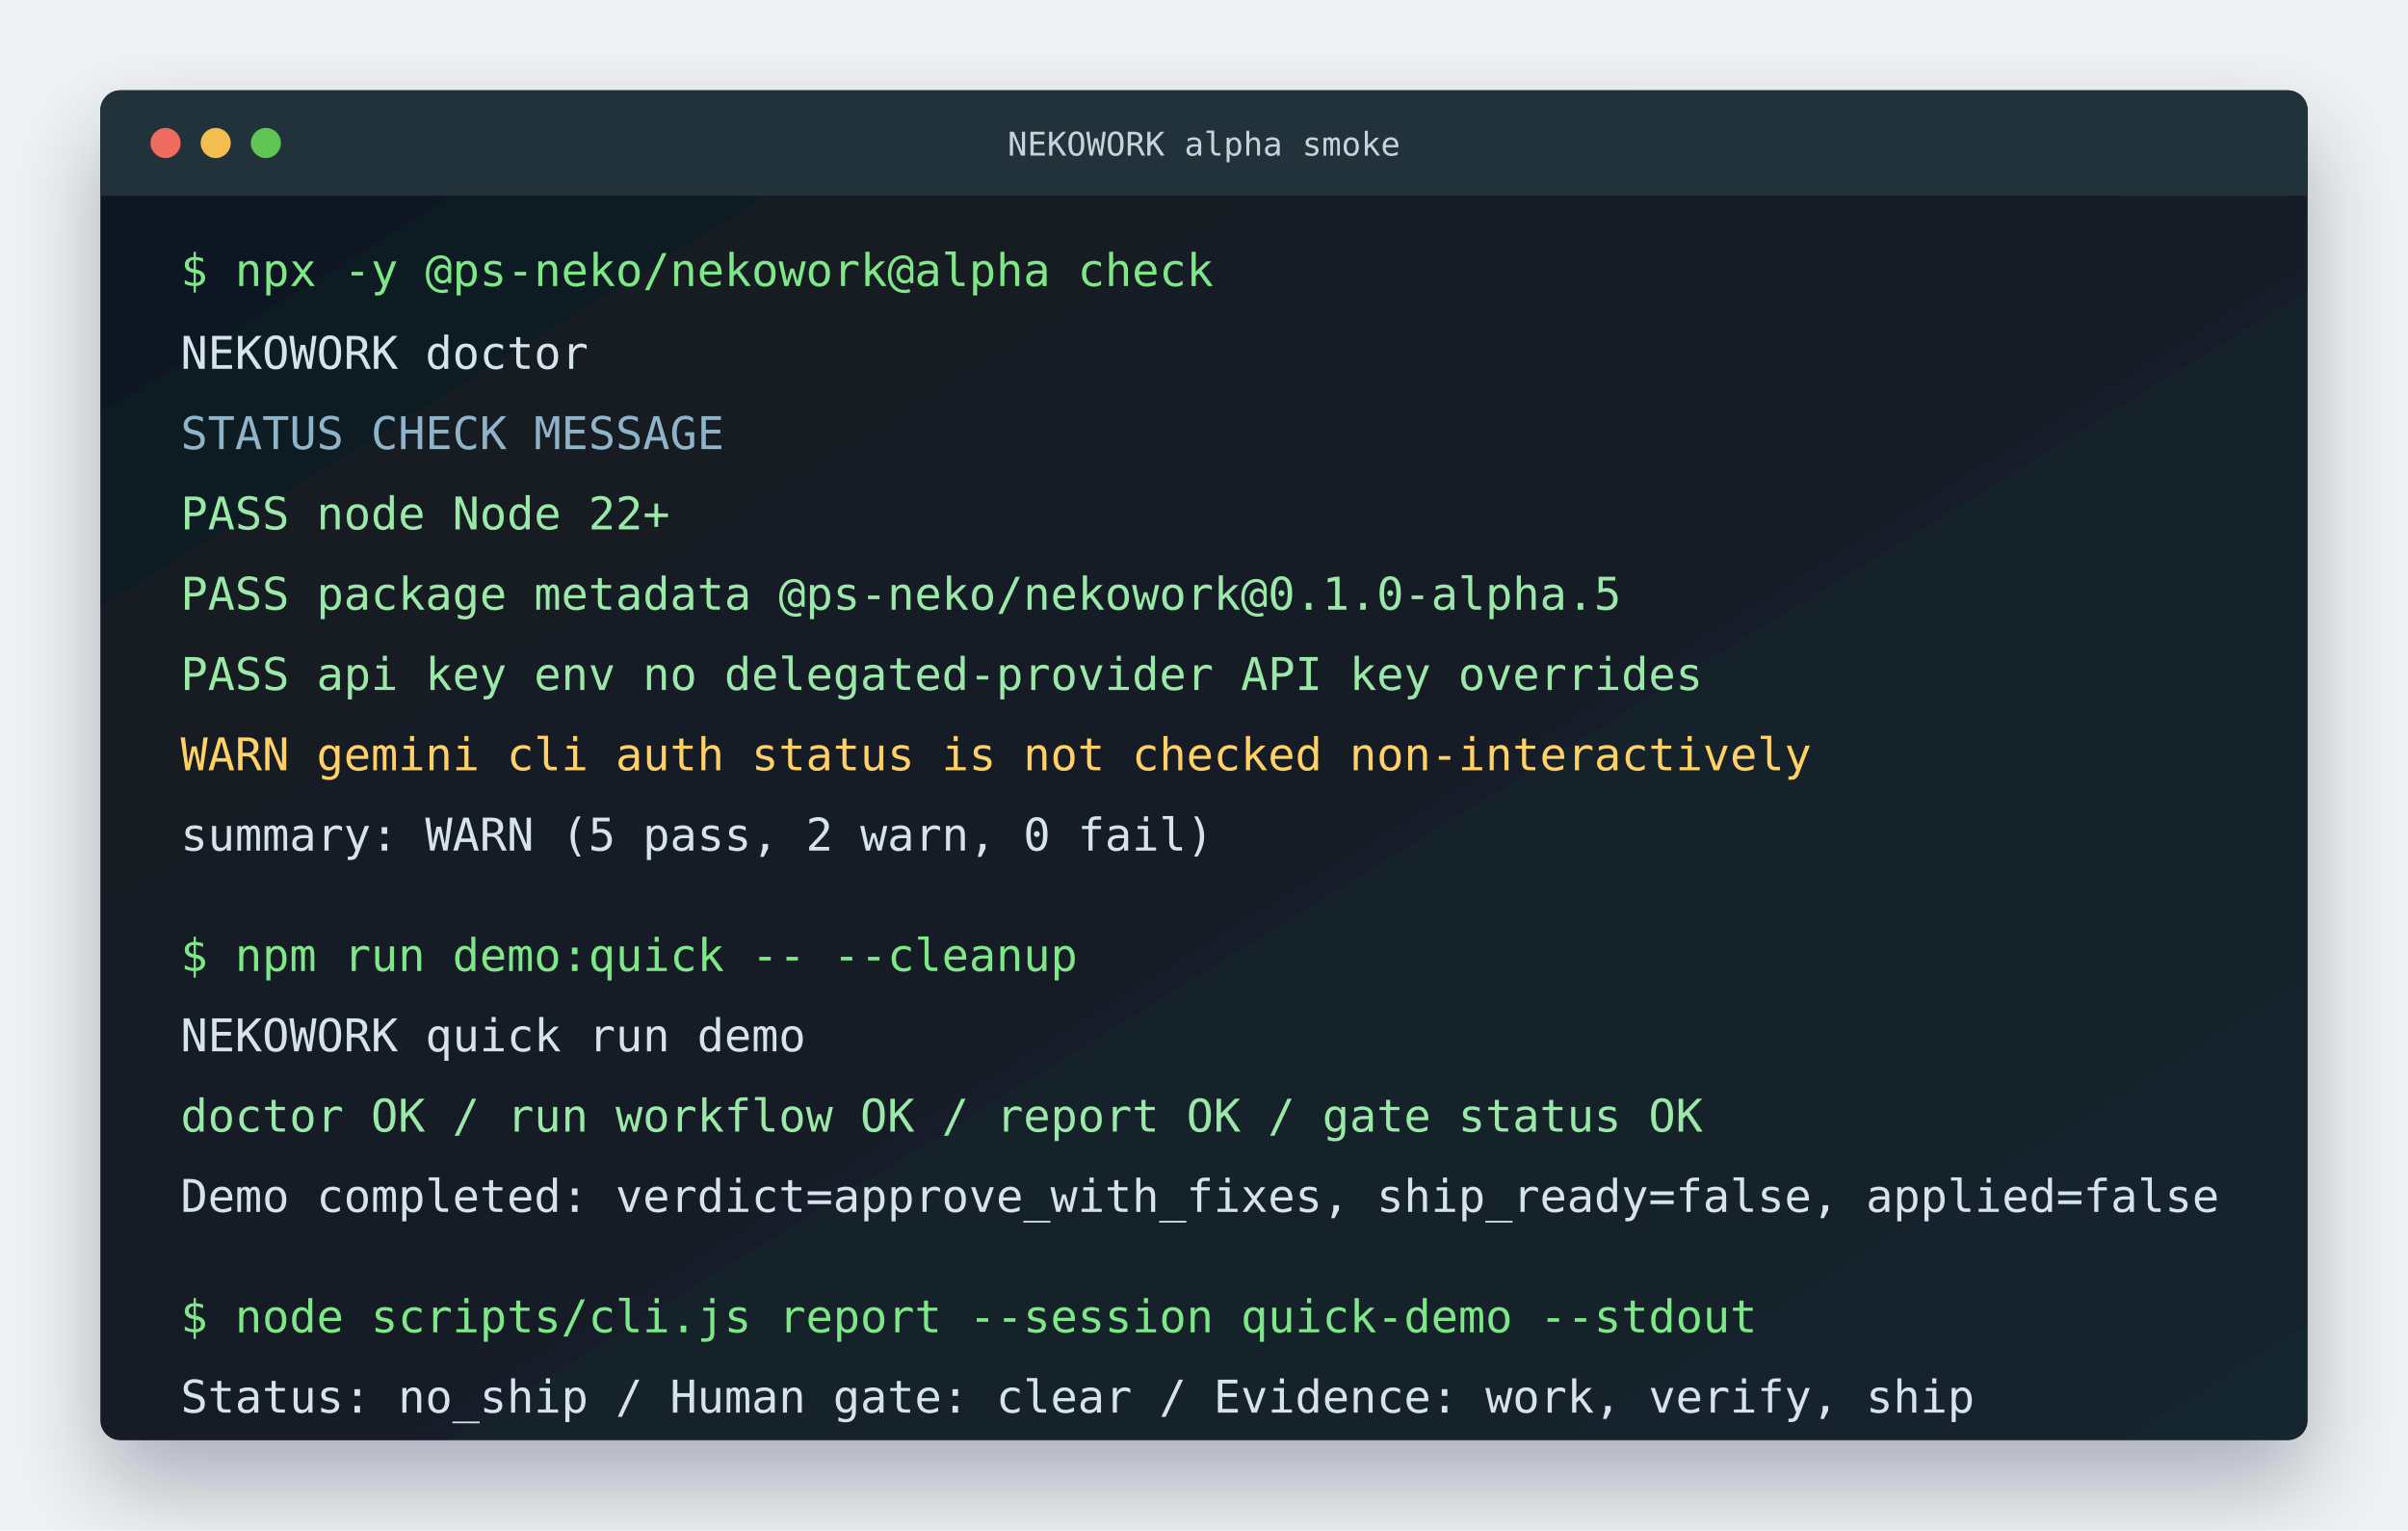
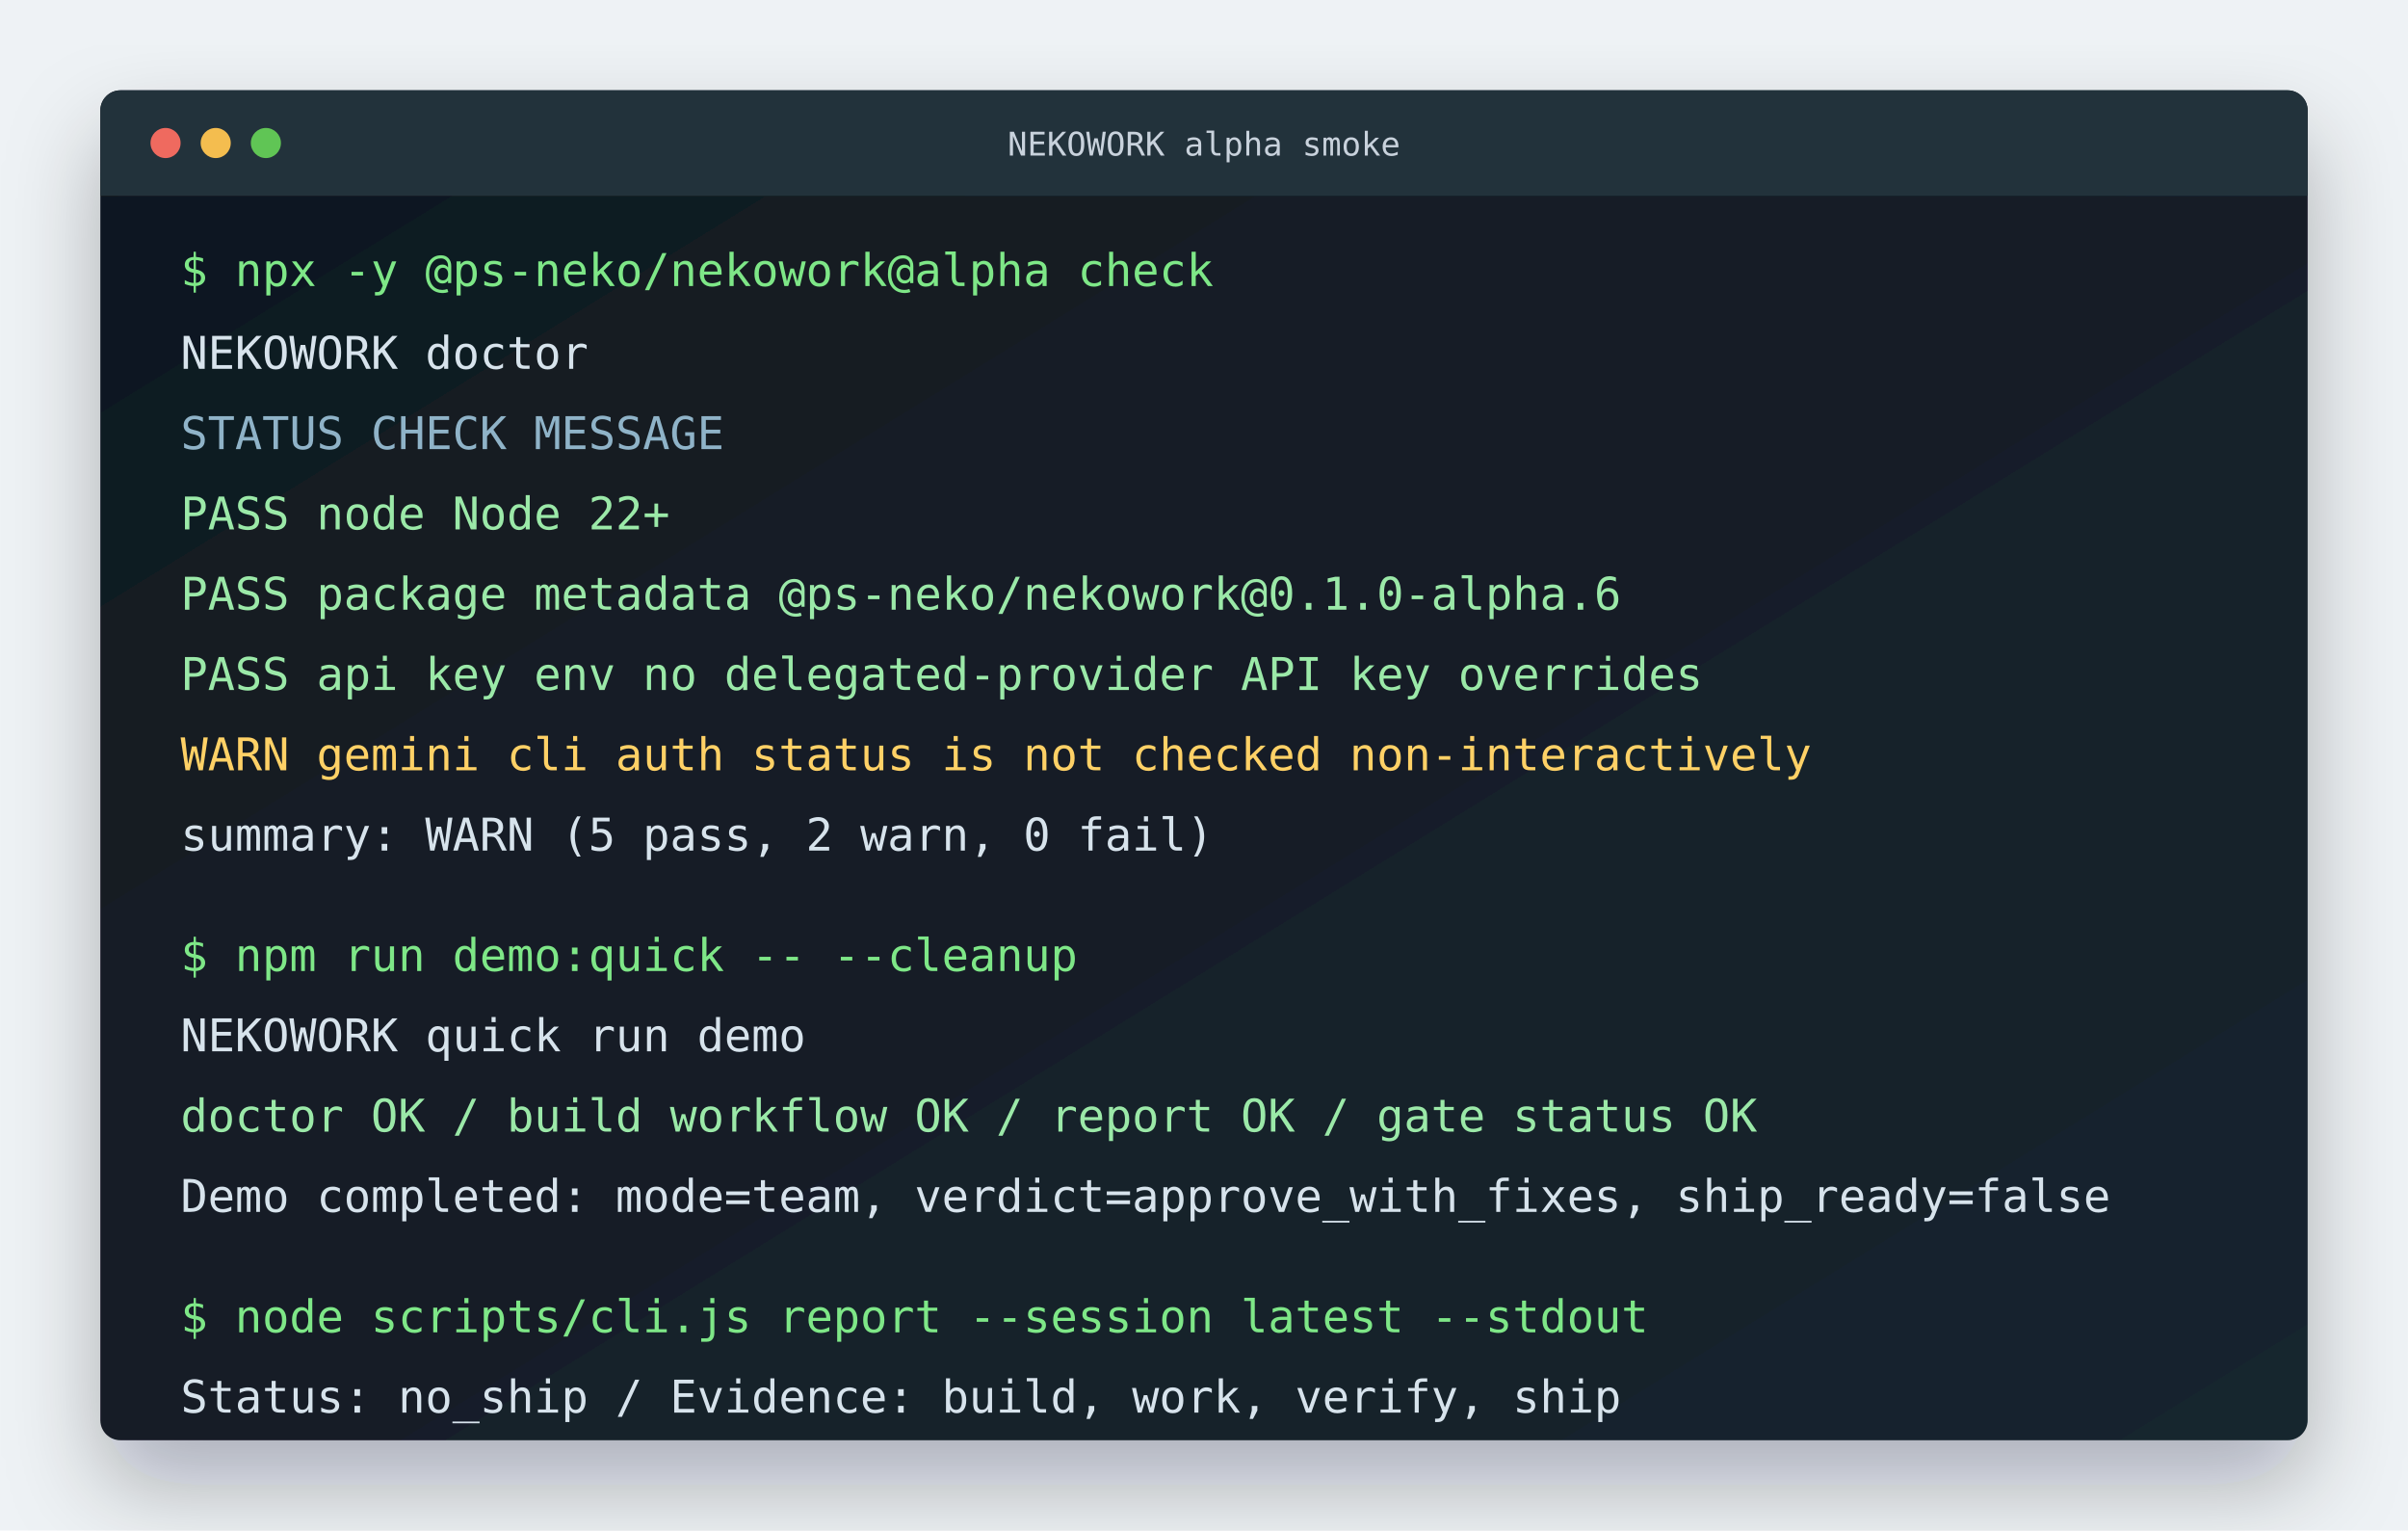
<svg xmlns="http://www.w3.org/2000/svg" width="960" height="610" viewBox="0 0 960 610" role="img" aria-labelledby="title desc">
  <defs>
    <linearGradient id="frame" x1="0" y1="0" x2="1" y2="1">
      <stop offset="0" stop-color="#101820" />
      <stop offset="1" stop-color="#18252f" />
    </linearGradient>
    <filter id="shadow" x="-10%" y="-10%" width="120%" height="130%">
      <feDropShadow dx="0" dy="18" stdDeviation="18" flood-color="#091018" flood-opacity="0.28" />
    </filter>
  </defs>
  <rect width="960" height="610" rx="0" fill="#eef2f5" />
  <g filter="url(#shadow)">
    <rect x="40" y="36" width="880" height="538" rx="8" fill="url(#frame)" />
    <rect x="40" y="36" width="880" height="42" rx="8" fill="#24313b" />
    <rect x="40" y="69" width="880" height="9" fill="#24313b" />
    <circle cx="66" cy="57" r="6" fill="#ef6a5f" />
    <circle cx="86" cy="57" r="6" fill="#f4bd4f" />
    <circle cx="106" cy="57" r="6" fill="#61c554" />
    <text x="480" y="62" text-anchor="middle" font-family="Consolas, Menlo, monospace" font-size="13" fill="#c8d2dc">NEKOWORK alpha smoke</text>
  </g>
  <g font-family="Consolas, Menlo, monospace" font-size="18">
    <text x="72" y="114" fill="#7ee787">$ npx -y @ps-neko/nekowork@alpha check</text>
    <text x="72" y="147" fill="#d7e3ec">NEKOWORK doctor</text>
    <text x="72" y="179" fill="#8fb3c8">STATUS  CHECK              MESSAGE</text>
    <text x="72" y="211" fill="#9be9a8">PASS    node               Node 22+</text>
-     <text x="72" y="243" fill="#9be9a8">PASS    package metadata   @ps-neko/nekowork@0.1.0-alpha.5</text>
+     <text x="72" y="243" fill="#9be9a8">PASS    package metadata   @ps-neko/nekowork@0.1.0-alpha.6</text>
    <text x="72" y="275" fill="#9be9a8">PASS    api key env        no delegated-provider API key overrides</text>
    <text x="72" y="307" fill="#ffd166">WARN    gemini cli         auth status is not checked non-interactively</text>
    <text x="72" y="339" fill="#d7e3ec">summary: WARN (5 pass, 2 warn, 0 fail)</text>
    <text x="72" y="387" fill="#7ee787">$ npm run demo:quick -- --cleanup</text>
    <text x="72" y="419" fill="#d7e3ec">NEKOWORK quick run demo</text>
-     <text x="72" y="451" fill="#9be9a8">doctor OK  /  run workflow OK  /  report OK  /  gate status OK</text>
-     <text x="72" y="483" fill="#d7e3ec">Demo completed: verdict=approve_with_fixes, ship_ready=false, applied=false</text>
-     <text x="72" y="531" fill="#7ee787">$ node scripts/cli.js report --session quick-demo --stdout</text>
-     <text x="72" y="563" fill="#d7e3ec">Status: no_ship  /  Human gate: clear  /  Evidence: work, verify, ship</text>
+     <text x="72" y="451" fill="#9be9a8">doctor OK  /  build workflow OK  /  report OK  /  gate status OK</text>
+     <text x="72" y="483" fill="#d7e3ec">Demo completed: mode=team, verdict=approve_with_fixes, ship_ready=false</text>
+     <text x="72" y="531" fill="#7ee787">$ node scripts/cli.js report --session latest --stdout</text>
+     <text x="72" y="563" fill="#d7e3ec">Status: no_ship  /  Evidence: build, work, verify, ship</text>
  </g>
</svg>
